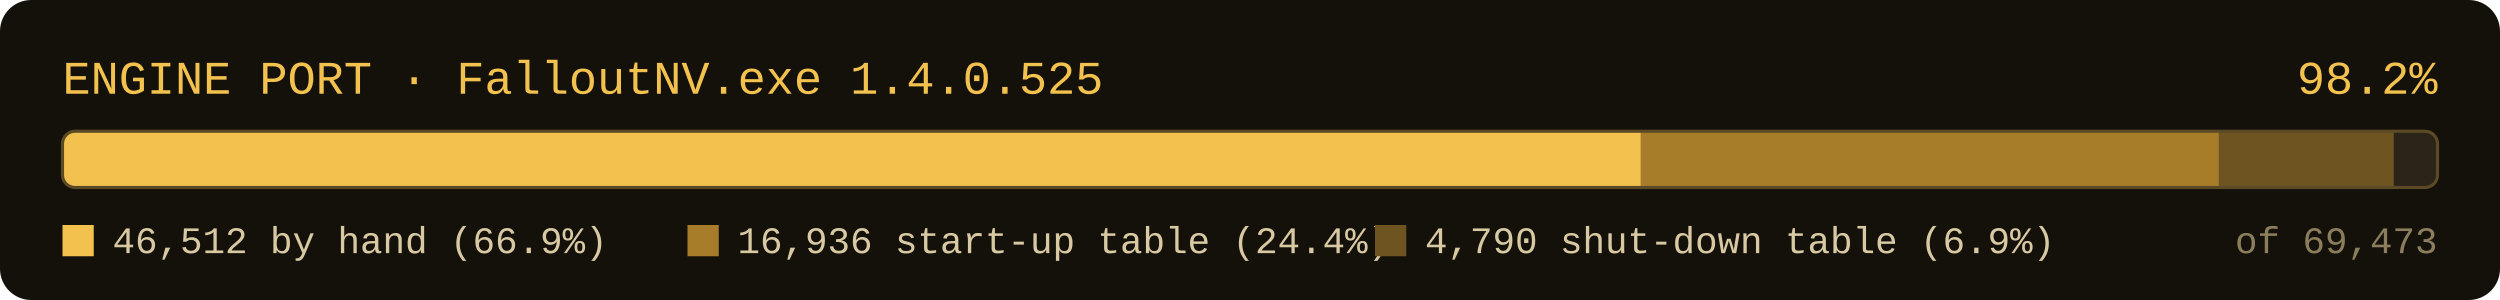
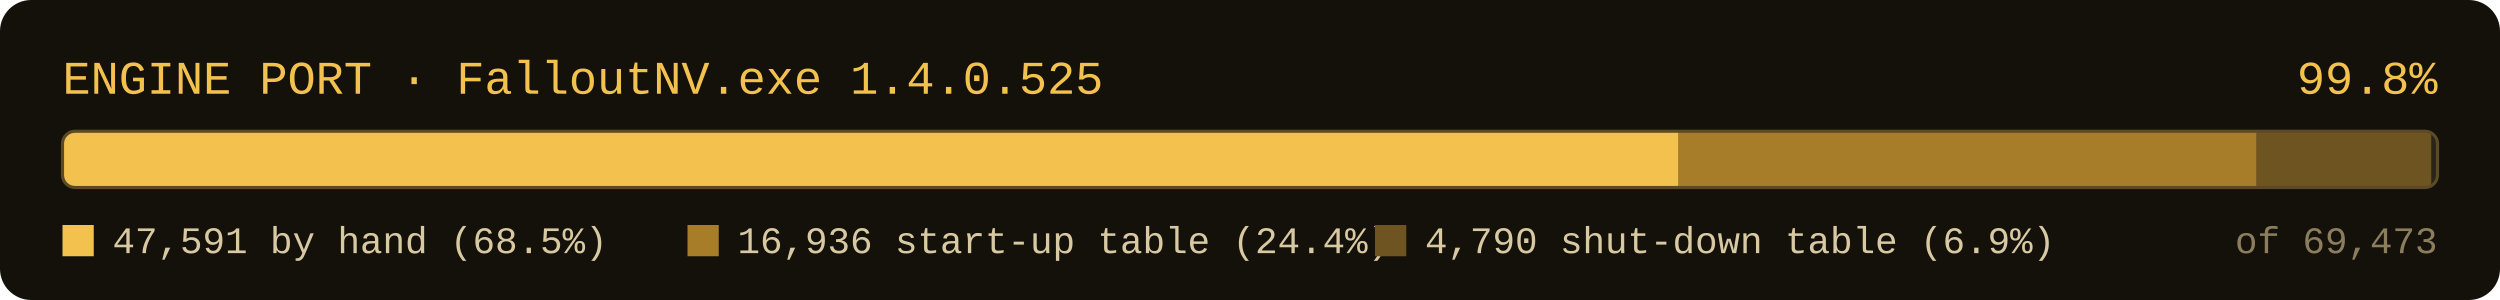
- <svg xmlns="http://www.w3.org/2000/svg" width="800" height="96" viewBox="0 0 800 96" role="img" aria-label="Engine port progress: 66.9% translated by hand, 24.4% start-up table, 6.9% shut-down table, 98.2% covered in all">
+ <svg xmlns="http://www.w3.org/2000/svg" width="800" height="96" viewBox="0 0 800 96" role="img" aria-label="Engine port progress: 68.5% translated by hand, 24.4% start-up table, 6.9% shut-down table, 99.8% covered in all">
  <rect x="0" y="0" width="800" height="96" rx="10" fill="#14110b" />
  <text x="20" y="30" font-family="Consolas, 'Courier New', monospace" font-size="15" fill="#f2c14e">ENGINE PORT · FalloutNV.exe 1.4.0.525</text>
-   <text x="780" y="30" text-anchor="end" font-family="Consolas, 'Courier New', monospace" font-size="15" fill="#f2c14e">98.2%</text>
+   <text x="780" y="30" text-anchor="end" font-family="Consolas, 'Courier New', monospace" font-size="15" fill="#f2c14e">99.8%</text>
  <rect x="20" y="42" width="760" height="18" rx="4" fill="#2b2418" />
-   <rect x="20" y="42" width="509" height="18" rx="4" fill="#f2c14e" />
-   <rect x="525" y="42" width="189" height="18" fill="#a77d2a" />
-   <rect x="710" y="42" width="56" height="18" fill="#6e5420" />
+   <rect x="20" y="42" width="521" height="18" rx="4" fill="#f2c14e" />
+   <rect x="537" y="42" width="189" height="18" fill="#a77d2a" />
+   <rect x="722" y="42" width="56" height="18" fill="#6e5420" />
  <rect x="20" y="42" width="760" height="18" rx="4" fill="none" stroke="#5c4a26" stroke-width="1" />
  <rect x="20" y="72" width="10" height="10" fill="#f2c14e" />
-   <text x="36" y="81" font-family="Consolas, 'Courier New', monospace" font-size="12" fill="#d9c9a3">46,512 by hand (66.9%)</text>
+   <text x="36" y="81" font-family="Consolas, 'Courier New', monospace" font-size="12" fill="#d9c9a3">47,591 by hand (68.5%)</text>
  <rect x="220" y="72" width="10" height="10" fill="#a77d2a" />
  <text x="236" y="81" font-family="Consolas, 'Courier New', monospace" font-size="12" fill="#d9c9a3">16,936 start-up table (24.4%)</text>
  <rect x="440" y="72" width="10" height="10" fill="#6e5420" />
  <text x="456" y="81" font-family="Consolas, 'Courier New', monospace" font-size="12" fill="#d9c9a3">4,790 shut-down table (6.9%)</text>
  <text x="780" y="81" text-anchor="end" font-family="Consolas, 'Courier New', monospace" font-size="12" fill="#8c7d5c">of 69,473</text>
</svg>
